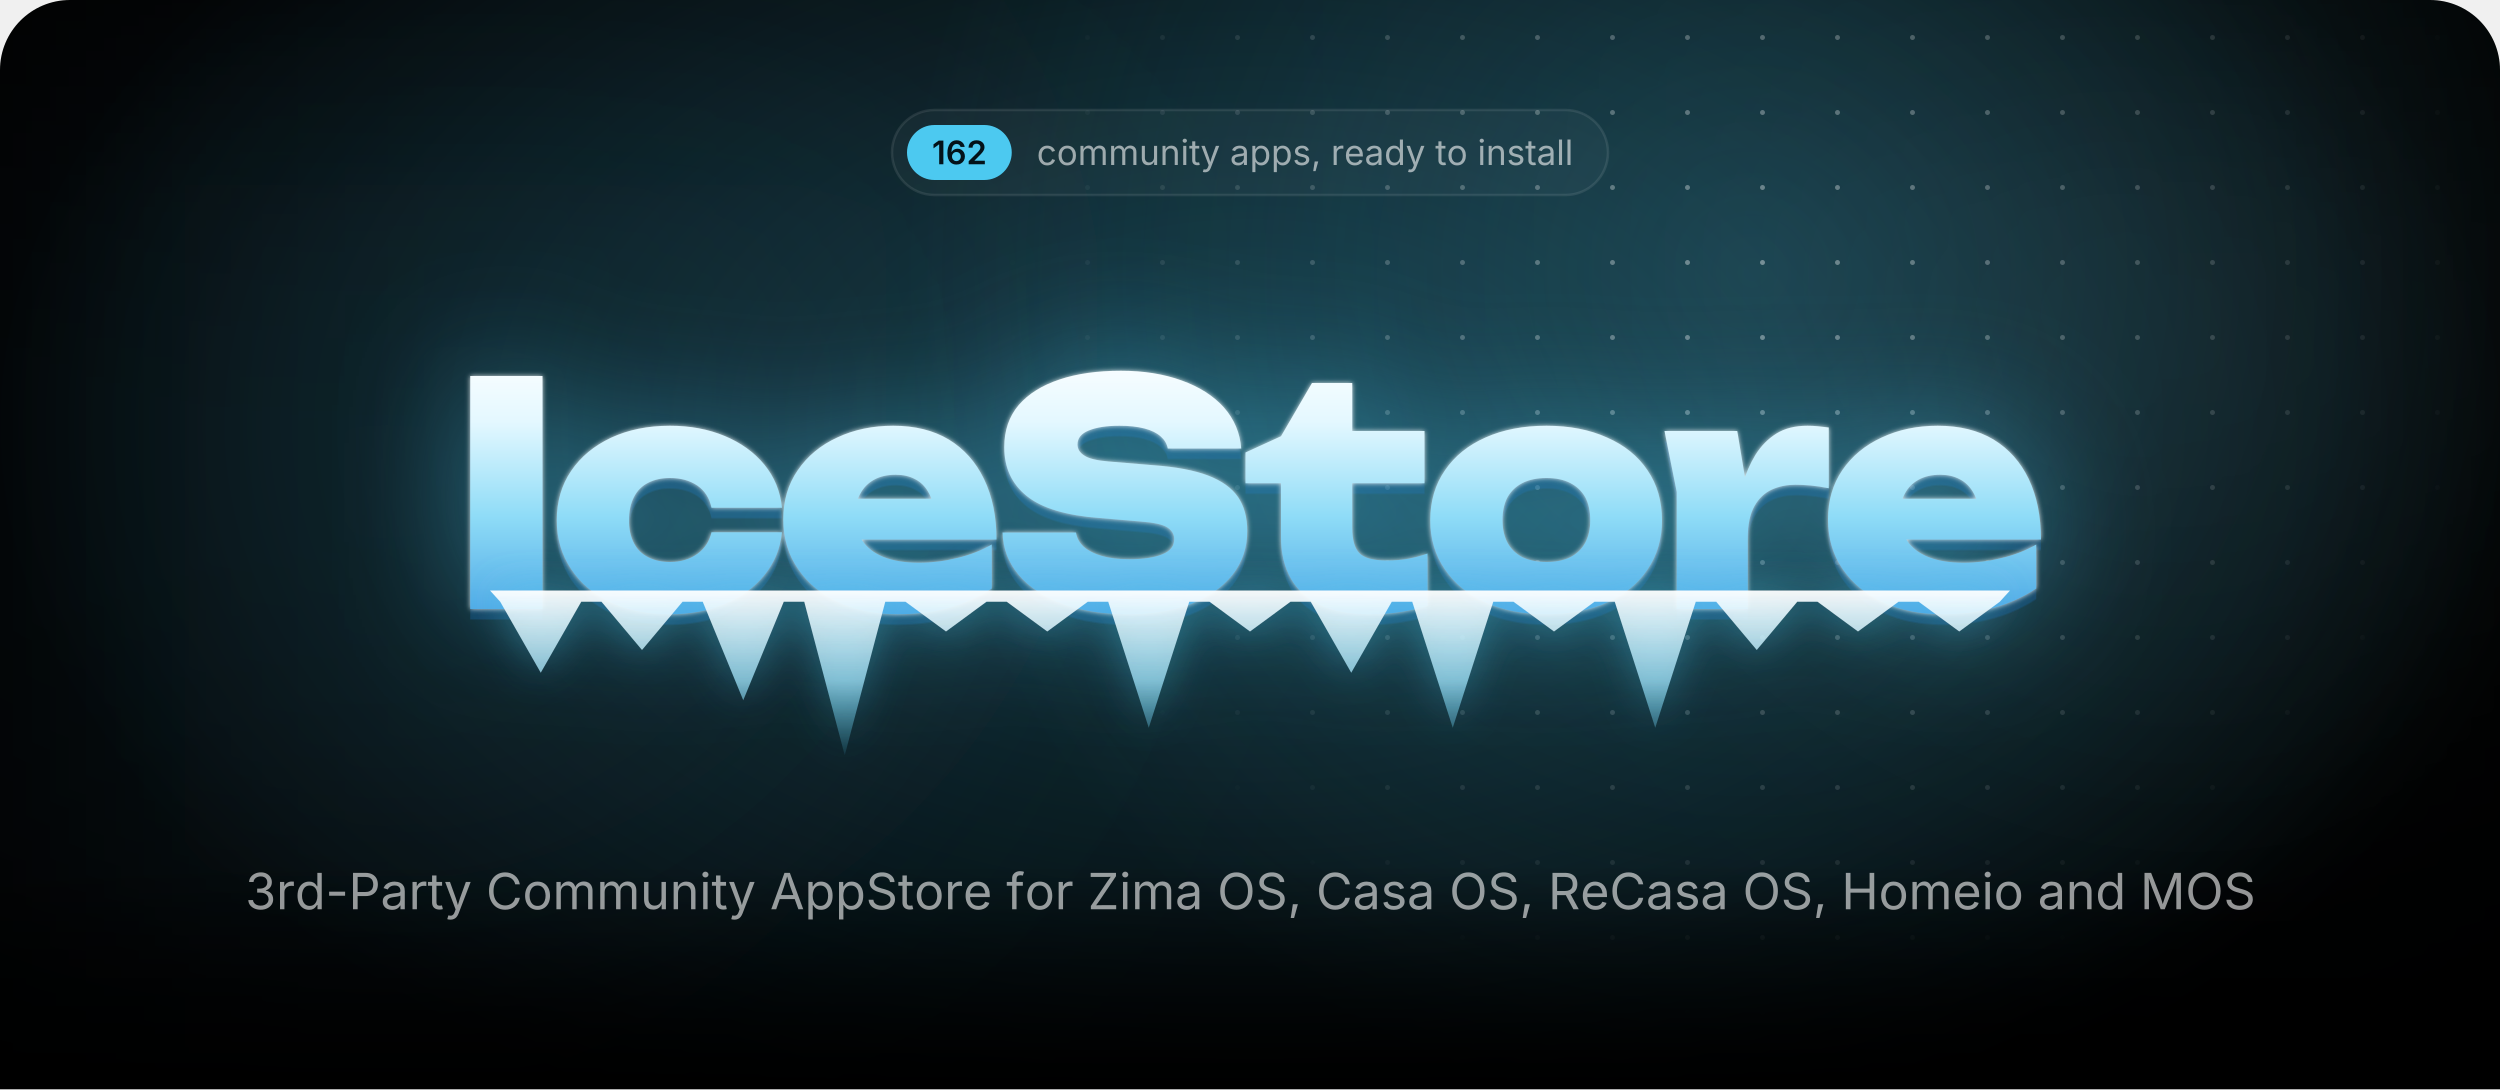
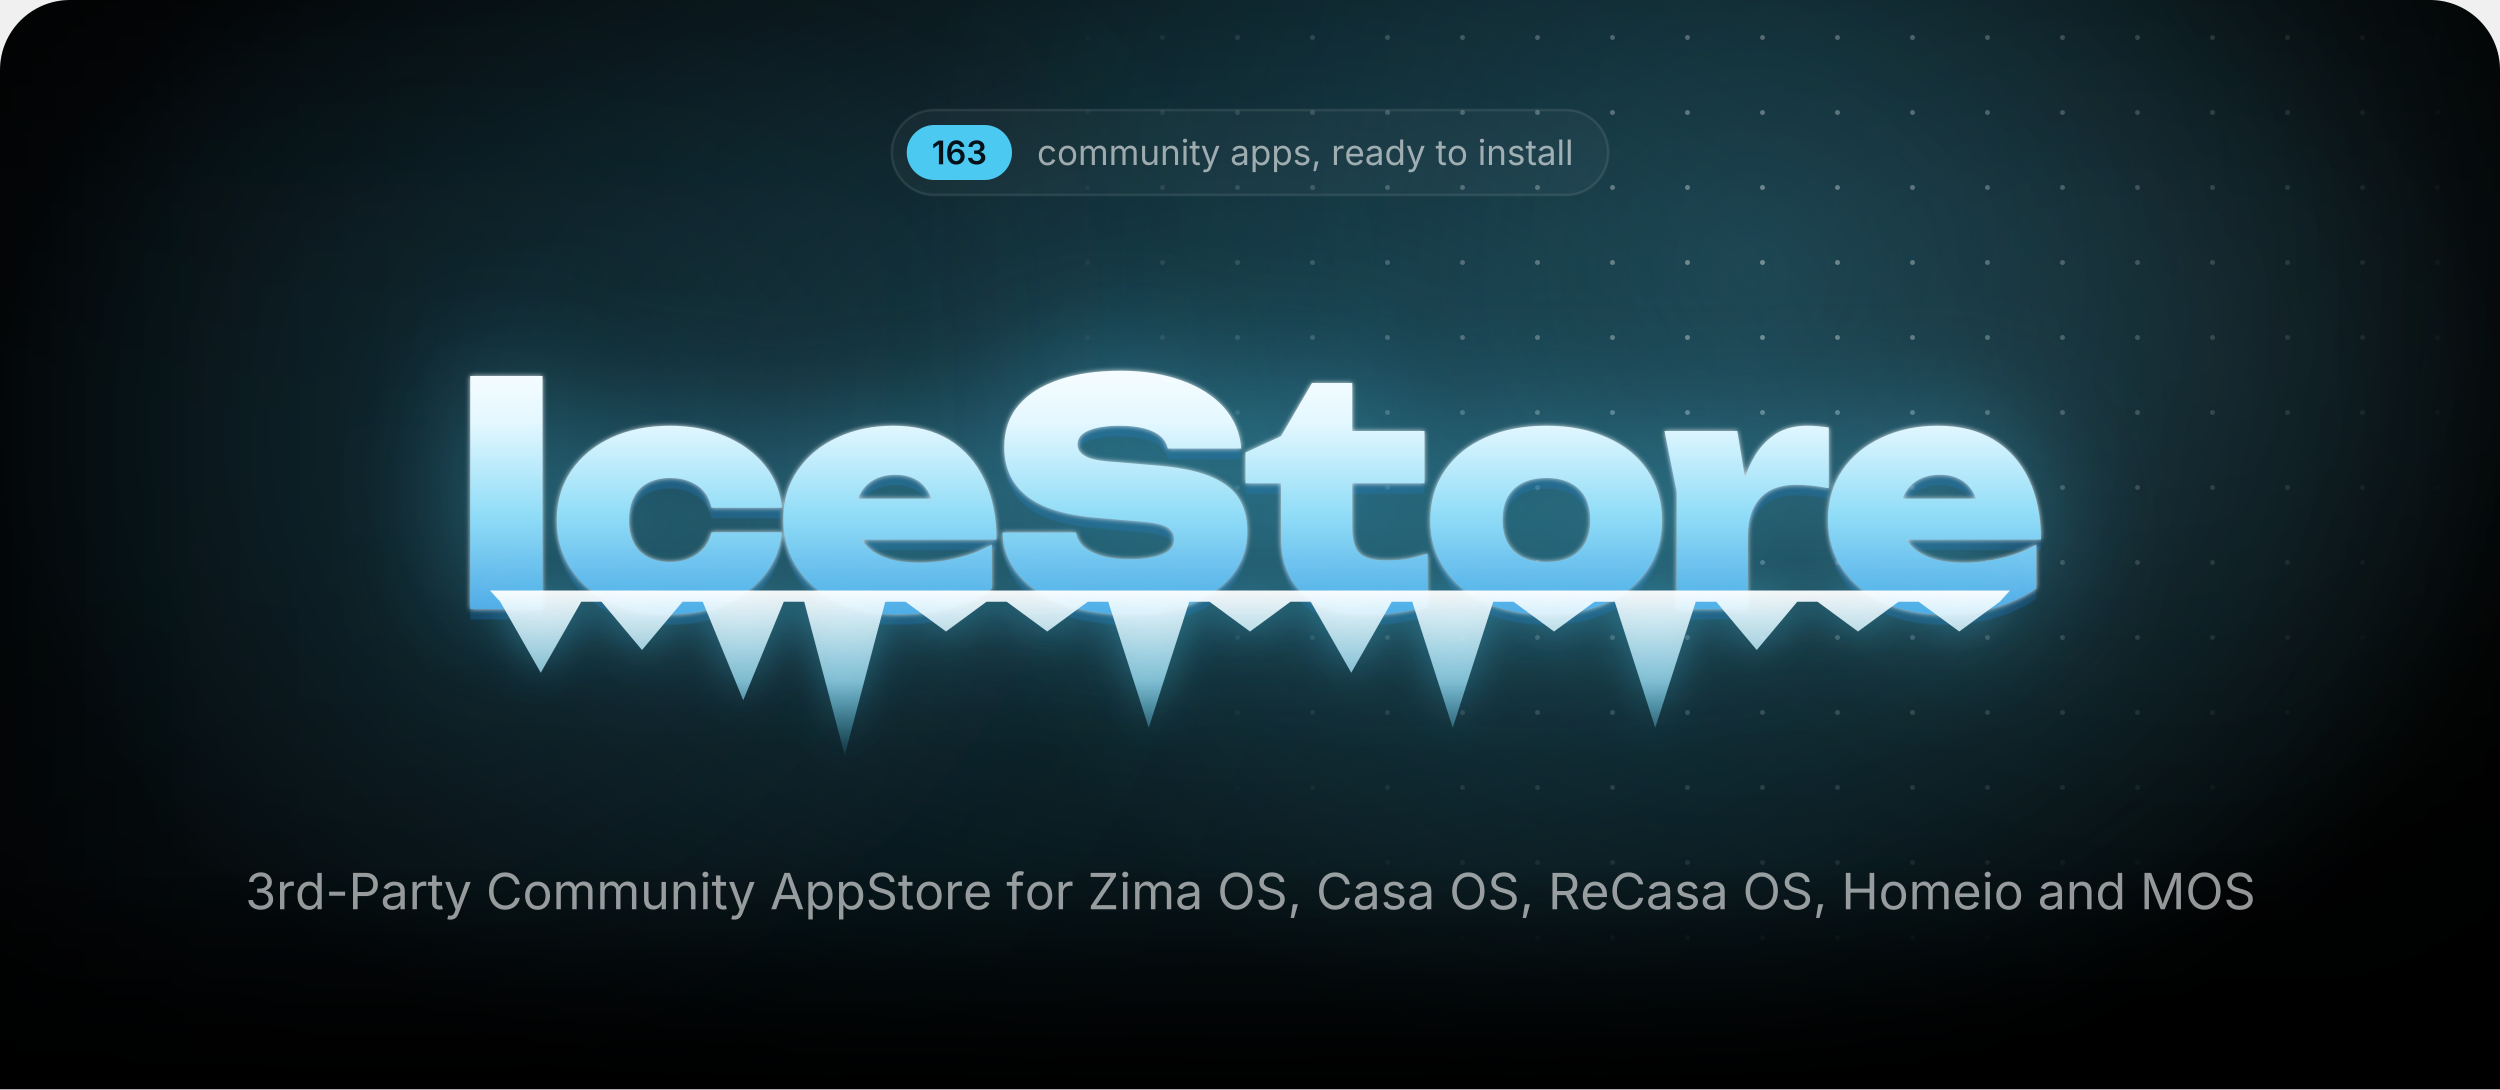
<svg xmlns="http://www.w3.org/2000/svg" width="1000" height="435.7" viewBox="0 0 1000 435.7">
  <style>.blob{transform-box:fill-box;transform-origin:center;animation:drift 22s ease-in-out infinite alternate}.blob+.blob{animation-duration:28s;animation-direction:alternate-reverse}@keyframes drift{to{transform:translate(180px,60px) scale(1.2)}}.spot{animation:spot 18s ease-in-out infinite alternate}@keyframes spot{to{transform:translate(-420px,40px)}}.gl{animation:gl 6s ease-in-out infinite}@keyframes gl{0%,35%{transform:translateX(0)}70%,100%{transform:translateX(1741px)}}.sp{transform-box:fill-box;transform-origin:center;opacity:0;animation:tw 3.2s ease-in-out infinite}@keyframes tw{0%,100%{opacity:0;transform:scale(.3) rotate(0)}50%{opacity:1;transform:scale(1) rotate(45deg)}}@media(prefers-reduced-motion:reduce){*{animation:none!important}}</style>
  <defs>
    <path id="semi.1342" d="M717 1490V0H452V1252H442L94 1002V1256L421 1490Z" />
    <path id="semi.1349" d="M671 -20Q565 -20 464 16Q362 53 280 136Q199 220 151 358Q103 497 103 702Q103 894 144 1044Q184 1193 260 1297Q337 1401 445 1456Q553 1510 687 1510Q826 1510 934 1455Q1043 1400 1110 1305Q1177 1210 1193 1089H931Q910 1175 847 1227Q784 1279 687 1279Q583 1279 510 1218Q438 1157 400 1044Q363 930 363 772H374Q410 837 466 883Q523 929 594 954Q666 978 745 978Q876 978 980 916Q1085 853 1146 744Q1207 634 1207 492Q1207 346 1140 230Q1073 114 952 47Q832 -20 671 -20ZM670 197Q749 197 812 236Q875 274 912 340Q948 406 948 487Q948 567 912 632Q877 697 815 735Q753 773 673 773Q614 773 563 750Q512 728 474 688Q435 648 414 596Q393 544 393 486Q393 408 429 342Q465 276 528 236Q591 197 670 197Z" />
-     <path id="semi.1343" d="M134 0V192L651 701Q724 776 774 834Q823 892 848 946Q874 1001 874 1065Q874 1135 842 1186Q809 1237 754 1264Q698 1292 627 1292Q552 1292 496 1262Q441 1232 411 1176Q381 1121 381 1044H126Q126 1185 190 1290Q255 1395 368 1452Q482 1510 630 1510Q779 1510 892 1454Q1005 1398 1068 1300Q1131 1203 1131 1078Q1131 995 1100 916Q1069 837 989 738Q909 638 763 498L504 234V223H1153V0Z" />
+     <path id="semi.1345" d="M651 -20Q494 -20 372 34Q251 88 181 184Q111 279 107 404H376Q380 343 416 298Q453 253 514 228Q575 204 651 204Q731 204 792 232Q854 260 890 310Q925 361 925 427Q925 495 889 547Q853 599 786 628Q719 658 624 658H492V864H624Q702 864 761 892Q820 919 853 968Q886 1017 886 1082Q886 1145 858 1192Q829 1239 776 1266Q724 1292 654 1292Q585 1292 527 1268Q469 1243 433 1198Q397 1153 395 1089H138Q140 1214 210 1308Q279 1403 396 1456Q512 1510 656 1510Q805 1510 915 1454Q1025 1398 1086 1304Q1146 1211 1146 1098Q1146 972 1072 887Q998 802 877 775V763Q981 749 1053 702Q1125 654 1162 580Q1200 506 1200 413Q1200 288 1129 190Q1058 92 934 36Q811 -20 651 -20Z" />
    <path id="regular.586" d="M613 -24Q461 -24 346 48Q232 120 168 250Q104 380 104 552Q104 727 168 858Q232 988 346 1060Q461 1132 613 1132Q694 1132 766 1111Q838 1090 898 1050Q957 1011 1000 954Q1043 896 1066 823L893 774Q881 817 856 853Q831 889 796 916Q760 942 714 956Q668 971 613 971Q501 971 429 912Q357 854 322 759Q287 664 287 552Q287 442 322 348Q357 253 429 195Q501 137 613 137Q669 137 716 152Q763 167 800 194Q836 222 861 260Q886 298 898 343L1070 294Q1048 219 1004 160Q961 102 901 60Q841 19 768 -2Q695 -24 613 -24Z" />
    <path id="regular.790" d="M613 -24Q461 -24 346 48Q232 120 168 250Q104 380 104 552Q104 727 168 858Q232 988 346 1060Q461 1132 613 1132Q766 1132 881 1060Q996 988 1060 858Q1124 727 1124 552Q1124 380 1060 250Q996 120 881 48Q766 -24 613 -24ZM613 137Q726 137 799 195Q872 253 907 348Q942 442 942 552Q942 663 907 758Q872 854 799 912Q726 971 613 971Q501 971 429 912Q357 854 322 759Q287 664 287 552Q287 442 322 348Q357 253 429 195Q501 137 613 137Z" />
    <path id="regular.766" d="M158 0V1118H333L334 868H320Q343 959 392 1018Q442 1078 508 1108Q575 1138 647 1138Q769 1138 844 1063Q920 988 942 866H918Q938 950 991 1011Q1044 1072 1120 1105Q1195 1138 1284 1138Q1381 1138 1461 1096Q1541 1054 1588 969Q1636 884 1636 754V0H1456V749Q1456 870 1388 922Q1320 974 1230 974Q1155 974 1100 942Q1046 911 1016 856Q987 801 987 730V0H807V767Q807 860 745 917Q683 974 588 974Q523 974 466 944Q408 913 373 853Q338 793 338 704V0Z" />
    <path id="regular.915" d="M537 -14Q424 -14 338 32Q253 79 206 173Q158 267 158 408V1118H338V423Q338 294 406 221Q474 148 591 148Q671 148 734 183Q798 218 835 286Q872 353 872 448V1118H1053V0H879V271H903Q851 114 756 50Q660 -14 537 -14Z" />
    <path id="regular.773" d="M338 670V0H158V1118H331L332 847H307Q358 1002 452 1067Q547 1132 674 1132Q787 1132 872 1086Q957 1039 1004 946Q1052 852 1052 710V0H872V695Q872 824 804 897Q737 970 620 970Q540 970 476 935Q412 900 375 833Q338 766 338 670Z" />
    <path id="regular.689" d="M158 0V1118H338V0ZM249 1301Q198 1301 161 1336Q124 1371 124 1420Q124 1470 161 1504Q198 1539 249 1539Q301 1539 338 1504Q375 1470 375 1420Q375 1371 338 1336Q301 1301 249 1301Z" />
    <path id="regular.889" d="M598 1118V964H20V1118ZM188 1384H368V290Q368 215 398 180Q429 146 500 146Q517 146 544 150Q570 154 592 158L629 6Q601 -4 566 -9Q530 -14 495 -14Q350 -14 269 62Q188 139 188 276Z" />
    <path id="regular.998" d="M140 -405 186 -249 205 -254Q260 -268 305 -262Q350 -255 386 -217Q422 -179 449 -99L481 -6L54 1118H251L489 455Q527 351 553 249Q579 147 608 51H542Q571 147 598 250Q624 352 661 455L901 1118H1097L606 -167Q572 -256 524 -314Q477 -371 414 -398Q351 -426 272 -426Q224 -426 189 -419Q154 -412 140 -405Z" />
    <path id="regular.507" d="M471 -26Q365 -26 278 14Q192 54 141 131Q90 208 90 318Q90 414 128 474Q166 534 230 568Q293 603 370 620Q447 637 525 647Q625 660 688 667Q751 674 782 691Q812 708 812 749V755Q812 825 786 874Q760 922 708 948Q656 974 578 974Q498 974 441 949Q384 924 348 886Q313 849 295 810L122 867Q165 969 238 1026Q311 1084 399 1108Q487 1132 573 1132Q629 1132 700 1118Q772 1105 838 1065Q905 1025 948 946Q992 868 992 737V0H815V152H803Q784 113 742 72Q700 30 633 2Q566 -26 471 -26ZM502 133Q602 133 671 172Q740 211 776 274Q812 336 812 404V559Q801 546 764 536Q727 525 680 517Q632 509 588 504Q543 498 517 495Q452 487 396 468Q339 448 305 410Q271 373 271 309Q271 251 301 212Q331 173 383 153Q435 133 502 133Z" />
    <path id="regular.843" d="M158 -418V1118H332V939H352Q371 969 405 1014Q439 1060 503 1096Q567 1132 676 1132Q816 1132 922 1062Q1029 992 1090 862Q1150 733 1150 556Q1150 378 1090 248Q1030 118 924 47Q817 -24 677 -24Q571 -24 506 12Q441 49 406 96Q371 142 352 173H338V-418ZM650 137Q755 137 826 194Q896 250 932 346Q967 441 967 558Q967 674 932 768Q897 861 826 916Q756 971 650 971Q547 971 477 919Q407 867 372 774Q336 682 336 558Q336 434 372 339Q408 244 478 190Q549 137 650 137Z" />
    <path id="regular.871" d="M538 -24Q423 -24 334 10Q244 43 186 109Q128 175 108 271L279 312Q303 220 370 177Q436 134 536 134Q653 134 722 184Q792 234 792 303Q792 361 752 400Q711 438 628 457L442 501Q290 537 216 612Q142 688 142 806Q142 902 196 976Q250 1049 344 1090Q437 1132 556 1132Q671 1132 752 1098Q832 1063 882 1002Q933 942 958 863L795 821Q772 881 718 930Q665 979 557 979Q457 979 390 933Q324 887 324 817Q324 755 369 718Q414 680 512 657L681 617Q833 581 906 506Q979 430 979 315Q979 217 924 140Q868 64 768 20Q669 -24 538 -24Z" />
    <path id="regular.1501" d="M128 -359 216 208H422L266 -359Z" />
    <path id="regular.852" d="M158 0V1118H332V946H344Q375 1031 454 1082Q534 1134 634 1134Q654 1134 682 1133Q709 1132 725 1131V950Q717 952 685 956Q653 960 617 960Q537 960 474 926Q410 893 374 834Q338 776 338 700V0Z" />
    <path id="regular.614" d="M628 -24Q466 -24 348 48Q231 120 168 249Q104 378 104 550Q104 722 166 853Q228 984 342 1058Q455 1132 607 1132Q696 1132 782 1102Q869 1073 940 1008Q1010 942 1052 835Q1094 728 1094 573V498H226V650H997L913 594Q913 704 878 790Q844 875 776 924Q708 972 607 972Q506 972 434 922Q362 873 324 794Q286 714 286 623V522Q286 398 329 312Q372 225 450 180Q527 136 629 136Q695 136 749 155Q803 174 842 212Q881 251 902 308L1076 260Q1050 176 988 112Q926 48 834 12Q743 -24 628 -24Z" />
    <path id="regular.597" d="M577 -24Q438 -24 331 47Q224 118 164 248Q104 378 104 556Q104 733 164 862Q225 992 332 1062Q439 1132 578 1132Q687 1132 751 1096Q815 1060 850 1014Q884 969 902 939H916V1490H1096V0H922V173H902Q884 142 848 96Q813 49 748 12Q684 -24 577 -24ZM604 137Q706 137 776 190Q846 244 882 339Q918 434 918 558Q918 682 882 774Q847 867 777 919Q707 971 604 971Q498 971 428 916Q357 861 322 768Q287 674 287 558Q287 441 322 346Q358 250 429 194Q500 137 604 137Z" />
    <path id="regular.736" d="M338 1490V0H158V1490Z" />
    <path id="regular.1345" d="M635 -20Q489 -20 376 30Q263 80 196 169Q130 258 125 376H317Q323 305 366 254Q408 202 478 174Q547 147 632 147Q726 147 798 180Q871 212 913 271Q955 330 955 407Q955 488 914 550Q874 611 797 646Q720 681 609 681H488V846H609Q696 846 762 878Q829 909 866 966Q903 1023 903 1100Q903 1174 870 1229Q838 1284 778 1314Q718 1345 637 1345Q561 1345 494 1318Q428 1290 386 1239Q343 1188 340 1115H157Q161 1232 227 1321Q293 1410 402 1460Q510 1510 641 1510Q780 1510 880 1454Q981 1398 1035 1307Q1089 1216 1089 1110Q1089 984 1022 896Q956 808 842 774V762Q937 747 1004 698Q1072 649 1108 574Q1143 499 1143 405Q1143 283 1077 187Q1011 91 896 36Q781 -20 635 -20Z" />
    <path id="regular.1459" d="M798 719V553H144V719Z" />
    <path id="regular.375" d="M180 0V1490H690Q864 1490 976 1426Q1089 1363 1144 1256Q1198 1149 1198 1016Q1198 883 1144 775Q1089 667 977 603Q865 539 691 539H330V706H682Q800 706 872 746Q944 787 976 858Q1009 928 1009 1016Q1009 1104 976 1174Q944 1243 872 1283Q799 1323 680 1323H370V0Z" />
    <path id="regular.73" d="M783 -20Q592 -20 442 72Q293 165 208 336Q122 508 122 744Q122 981 208 1152Q293 1324 442 1417Q592 1510 783 1510Q896 1510 996 1477Q1097 1444 1177 1380Q1257 1317 1310 1226Q1364 1136 1384 1021H1194Q1178 1098 1140 1156Q1101 1214 1046 1254Q990 1294 923 1314Q856 1334 783 1334Q649 1334 541 1266Q433 1198 370 1066Q307 935 307 744Q307 554 370 422Q434 291 542 224Q650 156 783 156Q856 156 923 176Q990 197 1046 236Q1101 276 1140 334Q1178 393 1194 469H1384Q1365 355 1312 265Q1258 175 1178 111Q1098 47 998 14Q897 -20 783 -20Z" />
    <path id="regular.2" d="M52 0 593 1490H813L1361 0H1161L845 884Q816 966 778 1088Q739 1211 684 1401H720Q666 1209 626 1084Q587 960 561 884L254 0ZM324 416V582H1089V416Z" />
    <path id="regular.397" d="M657 -26Q496 -26 378 26Q259 78 192 172Q125 265 116 390H311Q319 306 368 252Q417 197 494 170Q570 144 657 144Q758 144 838 177Q919 210 966 270Q1013 330 1013 409Q1013 481 972 526Q932 571 865 600Q798 629 718 651L538 702Q358 753 258 848Q158 943 158 1091Q158 1217 226 1312Q294 1406 410 1458Q526 1510 670 1510Q817 1510 930 1458Q1043 1406 1108 1316Q1174 1227 1178 1114H992Q979 1223 888 1282Q797 1342 664 1342Q568 1342 496 1310Q423 1279 383 1224Q343 1170 343 1100Q343 1022 392 974Q440 927 506 900Q573 874 627 859L776 818Q836 802 908 774Q981 746 1047 700Q1113 653 1156 582Q1198 510 1198 406Q1198 284 1134 186Q1071 88 950 31Q829 -26 657 -26Z" />
    <path id="regular.647" d="M678 1118V964H20V1118ZM240 0V1267Q240 1364 286 1429Q331 1494 404 1527Q477 1560 558 1560Q622 1560 664 1550Q706 1539 726 1530L676 1376Q662 1381 640 1387Q617 1393 579 1393Q496 1393 458 1350Q420 1308 420 1227V0Z" />
    <path id="regular.496" d="M130 0V134L796 1125Q841 1192 892 1260Q943 1327 994 1393L1015 1331Q923 1325 830 1324Q737 1322 645 1322H122V1490H1158V1354L502 379Q454 308 400 237Q347 166 294 97L273 159Q365 165 456 166Q548 168 640 168H1166V0Z" />
    <path id="regular.321" d="M784 -20Q593 -20 444 72Q294 165 208 336Q122 508 122 744Q122 981 208 1152Q294 1324 444 1417Q593 1510 784 1510Q975 1510 1124 1417Q1273 1324 1358 1152Q1444 981 1444 744Q1444 508 1358 336Q1273 165 1124 72Q975 -20 784 -20ZM784 156Q917 156 1024 224Q1132 291 1196 422Q1259 554 1259 744Q1259 936 1196 1068Q1132 1199 1024 1266Q917 1334 784 1334Q650 1334 542 1266Q434 1198 370 1066Q307 935 307 744Q307 554 370 423Q434 292 542 224Q650 156 784 156Z" />
    <path id="regular.384" d="M180 0V1490H690Q864 1490 976 1430Q1089 1371 1144 1267Q1198 1163 1198 1030Q1198 897 1144 795Q1089 693 977 636Q865 578 691 578H286V747H682Q800 747 872 782Q943 816 976 880Q1009 943 1009 1030Q1009 1119 976 1184Q943 1250 871 1286Q799 1323 680 1323H370V0ZM1036 0 676 671H890L1256 0Z" />
    <path id="regular.161" d="M180 0V1490H370V846H1152V1490H1342V0H1152V678H370V0Z" />
    <path id="regular.292" d="M180 0V1490H450L817 550Q830 517 846 468Q863 418 882 360Q900 302 917 244Q934 187 947 138H905Q919 184 936 240Q953 297 972 356Q990 414 1007 465Q1024 516 1037 550L1399 1490H1670V0H1483V851Q1483 897 1484 956Q1484 1015 1486 1080Q1487 1145 1488 1212Q1490 1279 1491 1342H1507Q1486 1273 1462 1202Q1439 1130 1416 1064Q1394 997 1374 942Q1354 887 1340 851L1007 0H842L504 851Q490 886 471 940Q452 993 430 1058Q407 1124 383 1196Q359 1269 334 1342H352Q354 1286 356 1221Q357 1156 358 1090Q359 1023 360 962Q361 900 361 851V0Z" />
    <radialGradient id="glow">
      <stop stop-color="#4cc9f0" stop-opacity=".28" />
      <stop offset="1" stop-color="#4cc9f0" stop-opacity="0" />
    </radialGradient>
    <radialGradient id="cur">
      <stop stop-color="#4cc9f0" stop-opacity=".2" />
      <stop offset=".65" stop-color="#4cc9f0" stop-opacity="0" />
    </radialGradient>
    <radialGradient id="spot">
      <stop stop-color="#fff" />
      <stop offset="1" stop-color="#000" />
    </radialGradient>
    <pattern id="dots" width="30" height="30" patternUnits="userSpaceOnUse">
      <circle cx="15" cy="15" r="1" fill="#fff" fill-opacity=".4" />
    </pattern>
    <mask id="dm">
      <circle class="spot" cx="700" cy="110" r="300" fill="url(#spot)" />
    </mask>
    <linearGradient id="fade" x2="0" y2="1">
      <stop offset="0.793" stop-color="#fff" />
      <stop offset="1" stop-color="#000" />
    </linearGradient>
    <mask id="bf">
      <rect width="1000" height="435.7" fill="url(#fade)" />
    </mask>
    <filter id="blur" filterUnits="userSpaceOnUse" x="-500" y="-500" width="2000" height="1500">
      <feGaussianBlur stdDeviation="90" />
    </filter>
    <linearGradient id="ice" gradientUnits="userSpaceOnUse" x1="0" y1="138" x2="0" y2="256">
      <stop stop-color="#fff" />
      <stop offset=".26" stop-color="#e4f8ff" />
      <stop offset=".58" stop-color="#8fdcf7" />
      <stop offset="1" stop-color="#3d9be0" />
    </linearGradient>
    <linearGradient id="ig" x2="0" y2="1">
      <stop stop-color="#fff" stop-opacity=".95" />
      <stop offset=".55" stop-color="#9fe3fa" stop-opacity=".75" />
      <stop offset="1" stop-color="#4cc9f0" stop-opacity=".1" />
    </linearGradient>
    <linearGradient id="gl">
      <stop stop-color="#fff" stop-opacity="0" />
      <stop offset=".5" stop-color="#fff" stop-opacity=".95" />
      <stop offset="1" stop-color="#fff" stop-opacity="0" />
    </linearGradient>
    <clipPath id="wc">
      <path d="M188.1 150.4H217V243.6H188.1ZM312.8 212.9Q311.8 222.7 305.7 230.1Q299.7 237.5 289.9 241.6Q280.1 245.7 268 245.7Q254.7 245.7 244.4 241Q234.2 236.3 228.5 227.7Q222.7 219.1 222.7 208.1Q222.7 196.8 228.5 188.3Q234.2 179.9 244.4 175.1Q254.7 170.3 268 170.3Q280.1 170.3 289.9 174.4Q299.7 178.5 305.7 185.8Q311.8 193.2 312.8 203.1H284.6Q283.4 197.3 278.9 194.2Q274.4 191.2 268 191.2Q263 191.2 259.3 193.1Q255.5 195 253.6 198.8Q251.6 202.6 251.6 208.1Q251.6 213.5 253.6 217.3Q255.5 221 259.3 222.9Q263 224.8 268 224.8Q274.4 224.8 278.9 221.6Q283.4 218.3 284.6 212.9ZM359 245.7Q345.9 245.7 335.6 241Q325.2 236.3 319.3 227.7Q313.3 219.1 313.3 207.7Q313.3 196.5 319.1 188.1Q324.9 179.6 334.9 175Q344.9 170.3 357.3 170.3Q370.3 170.3 379.5 175.8Q388.7 181.4 393.6 191.6Q398.6 201.9 398.6 215.8H336.6V199.5H382.2L373.8 205.1Q373.3 200.2 371.3 196.8Q369.4 193.4 366.1 191.7Q362.8 189.9 358.3 189.9Q353.2 189.9 349.6 191.9Q346 193.9 344.1 197.5Q342.1 201 342.1 205.5Q342.1 211.8 344.9 216.2Q347.7 220.5 353.4 222.8Q359.2 225.1 367.6 225.1Q375.3 225.1 382.9 223.2Q390.5 221.4 396.7 217.8V235.4Q389.1 240.4 379.7 243.1Q370.3 245.7 359 245.7ZM401 213H430.4Q430.9 216.3 433.5 218.7Q436.2 221.1 440.8 222.4Q445.4 223.7 451.6 223.7Q460.2 223.7 465 221.7Q469.7 219.8 469.7 215.7Q469.7 212.8 467 211Q464.3 209.2 456.2 208.6L439.8 207.2Q419.7 205.7 410.7 198.4Q401.7 191.2 401.7 178.9Q401.7 168.8 407.5 162Q413.3 155.3 423.8 151.8Q434.2 148.3 448.4 148.3Q462 148.3 472.7 152.2Q483.3 156 489.6 163Q495.8 170.1 496.5 179.4H467.1Q466.6 176.6 464.3 174.6Q462 172.5 457.8 171.4Q453.6 170.3 447.8 170.3Q440.1 170.3 435.5 172.2Q431 174 431 177.8Q431 180.5 433.7 182.2Q436.3 184 443.5 184.6L461.5 186.1Q475 187.1 483.2 190.2Q491.5 193.4 495.2 198.8Q498.9 204.2 498.9 212.4Q498.9 222.4 493 229.9Q487 237.4 476.3 241.6Q465.5 245.7 451.1 245.7Q436.3 245.7 425.1 241.6Q414 237.5 407.6 230.1Q401.3 222.7 401 213ZM498.2 193.3V181L512.4 174.5L524.8 153.2H540.9V172.4H569.8V193.3H540.9V211.1Q540.9 218.3 543.7 221.2Q546.5 224.2 554.7 224.2Q559.8 224.2 563.8 223.4Q567.8 222.6 571 221.4V242.4Q567 243.6 560.9 244.7Q554.9 245.7 548.1 245.7Q536 245.7 528.1 242Q520.2 238.3 516.3 231.3Q512.4 224.4 512.4 214.9V193.3ZM618.5 245.7Q604.7 245.7 594.2 241Q583.8 236.3 578 227.8Q572.1 219.3 572.1 208.1Q572.1 196.6 578 188.1Q583.8 179.6 594.2 175Q604.7 170.3 618.6 170.3Q632.4 170.3 642.8 175Q653.3 179.6 659 188.1Q664.8 196.6 664.8 208.1Q664.8 219.3 659 227.8Q653.3 236.3 642.8 241Q632.4 245.7 618.5 245.7ZM618.6 224.8Q624.2 224.8 628.1 222.9Q632 220.9 634.1 217.1Q636.1 213.3 636.1 208.1Q636.1 202.7 634.1 198.9Q632 195.2 628.1 193.2Q624.2 191.2 618.6 191.2Q613 191.2 609 193.2Q605.1 195.2 603 198.9Q601 202.7 601 208Q601 213.3 603 217.1Q605.1 220.9 609 222.9Q613 224.8 618.6 224.8ZM665.8 172.4H694.9L699.1 197.6V243.6H670.7V196.8ZM731.5 171V195.3Q727.6 194.5 724.3 194.2Q721 193.9 718.2 193.9Q713.1 193.9 708.8 195.8Q704.4 197.8 701.8 202.4Q699.1 207.1 699.1 215.3L693.9 208.8Q695 201.1 696.9 194.2Q698.9 187.3 702.2 181.9Q705.6 176.5 710.6 173.4Q715.6 170.3 723 170.3Q725 170.3 727.1 170.5Q729.2 170.7 731.5 171ZM776.9 245.7Q763.7 245.7 753.4 241Q743.1 236.3 737.1 227.7Q731.2 219.1 731.2 207.7Q731.2 196.5 736.9 188.1Q742.7 179.6 752.7 175Q762.7 170.3 775.1 170.3Q788.2 170.3 797.4 175.8Q806.6 181.4 811.5 191.6Q816.4 201.9 816.4 215.8H754.4V199.5H800L791.7 205.1Q791.2 200.2 789.2 196.8Q787.2 193.4 783.9 191.7Q780.6 189.9 776.1 189.9Q771 189.9 767.4 191.9Q763.8 193.9 761.9 197.5Q760 201 760 205.5Q760 211.8 762.8 216.2Q765.6 220.5 771.3 222.8Q777 225.1 785.5 225.1Q793.2 225.1 800.7 223.2Q808.3 221.4 814.5 217.8V235.4Q807 240.4 797.6 243.1Q788.2 245.7 776.9 245.7Z" />
    </clipPath>
    <filter id="frost" x="-20%" y="-60%" width="140%" height="220%" color-interpolation-filters="sRGB">
      <feGaussianBlur in="SourceAlpha" stdDeviation="1" result="a" />
      <feFlood flood-color="#fff" flood-opacity=".85" />
      <feComposite in2="a" operator="in" result="s1" />
      <feGaussianBlur in="SourceAlpha" stdDeviation="25.2" result="b" />
      <feFlood flood-color="#4cc9f0" flood-opacity=".5" />
      <feComposite in2="b" operator="in" result="s2" />
      <feOffset in="SourceAlpha" dy="4.2" result="c" />
      <feFlood flood-color="#125696" flood-opacity=".4" />
      <feComposite in2="c" operator="in" result="s3" />
      <feMerge>
        <feMergeNode in="s3" />
        <feMergeNode in="s2" />
        <feMergeNode in="s1" />
        <feMergeNode in="SourceGraphic" />
      </feMerge>
    </filter>
    <filter id="drip" x="-10%" y="-60%" width="120%" height="220%">
      <feGaussianBlur in="SourceAlpha" stdDeviation="8.4" result="b" />
      <feFlood flood-color="#4cc9f0" flood-opacity=".45" />
      <feComposite in2="b" operator="in" />
      <feMerge>
        <feMergeNode />
        <feMergeNode in="SourceGraphic" />
      </feMerge>
    </filter>
    <clipPath id="pg">
      <path d="M0,28 A28,28 0 0 1 28,0 H972 A28,28 0 0 1 1000,28 V435.7 A0,0 0 0 1 1000,435.7 H0 A0,0 0 0 1 0,435.7 Z" />
    </clipPath>
  </defs>
  <g clip-path="url(#pg)">
    <rect x="0" y="0" width="1000" height="435.7" rx="0" fill="#000" />
    <g mask="url(#bf)">
      <ellipse cx="500" cy="170" rx="500" ry="310" fill="url(#glow)" />
      <circle class="blob" cx="140" cy="140" r="260" fill="#4cc9f0" fill-opacity=".1" filter="url(#blur)" />
      <circle class="blob" cx="900" cy="40" r="220" fill="#a5e8ff" fill-opacity=".08" filter="url(#blur)" />
      <circle class="spot" cx="700" cy="110" r="520" fill="url(#cur)" />
      <rect width="1000" height="435.7" fill="url(#dots)" mask="url(#dm)" />
    </g>
-     <rect x="356.8" y="44" width="286.4" height="34" rx="17" fill="rgba(255,255,255,.035)" stroke="rgba(255,255,255,.09)" />
-     <rect x="362.8" y="50" width="41.9" height="22" rx="11" fill="#4cc9f0" />
-     <g fill="#031219" transform="translate(372.8,65.7) scale(0.00635,-0.00635)">
+     <rect x="356.7" y="44" width="286.6" height="34" rx="17" fill="rgba(255,255,255,.035)" stroke="rgba(255,255,255,.09)" />
+     <rect x="362.7" y="50" width="42.1" height="22" rx="11" fill="#4cc9f0" />
+     <g fill="#031219" transform="translate(372.7,65.7) scale(0.00635,-0.00635)">
      <use href="#semi.1342" x="0" />
      <use href="#semi.1349" x="866" />
-       <use href="#semi.1343" x="2176" />
-     </g>
-     <g fill="rgba(255,255,255,.58)" transform="translate(414.7,66) scale(0.00684,-0.00684)">
+       <use href="#semi.1345" x="2176" />
+     </g>
+     <g fill="rgba(255,255,255,.58)" transform="translate(414.8,66) scale(0.00684,-0.00684)">
      <use href="#regular.586" x="0" />
      <use href="#regular.790" x="1170" />
      <use href="#regular.766" x="2398" />
      <use href="#regular.766" x="4192" />
      <use href="#regular.915" x="5986" />
      <use href="#regular.773" x="7197" />
      <use href="#regular.689" x="8407" />
      <use href="#regular.889" x="8903" />
      <use href="#regular.998" x="9573" />
      <use href="#regular.507" x="11300" />
      <use href="#regular.843" x="12450" />
      <use href="#regular.843" x="13704" />
      <use href="#regular.871" x="14958" />
      <use href="#regular.1501" x="16039" />
      <use href="#regular.852" x="17205" />
      <use href="#regular.614" x="17976" />
      <use href="#regular.507" x="19170" />
      <use href="#regular.597" x="20320" />
      <use href="#regular.998" x="21574" />
      <use href="#regular.889" x="23301" />
      <use href="#regular.790" x="23971" />
      <use href="#regular.689" x="25775" />
      <use href="#regular.773" x="26271" />
      <use href="#regular.871" x="27481" />
      <use href="#regular.889" x="28562" />
      <use href="#regular.507" x="29232" />
      <use href="#regular.736" x="30382" />
      <use href="#regular.736" x="30878" />
    </g>
    <g filter="url(#frost)">
      <path fill="url(#ice)" d="M188.1 150.4H217V243.6H188.1ZM312.8 212.9Q311.8 222.7 305.7 230.1Q299.7 237.5 289.9 241.6Q280.1 245.7 268 245.7Q254.7 245.7 244.4 241Q234.2 236.3 228.5 227.7Q222.7 219.1 222.7 208.1Q222.7 196.8 228.5 188.3Q234.2 179.9 244.4 175.1Q254.7 170.3 268 170.3Q280.1 170.3 289.9 174.4Q299.7 178.5 305.7 185.8Q311.8 193.2 312.8 203.1H284.6Q283.4 197.3 278.9 194.2Q274.4 191.2 268 191.2Q263 191.2 259.3 193.1Q255.5 195 253.6 198.8Q251.6 202.6 251.6 208.1Q251.6 213.5 253.6 217.3Q255.5 221 259.3 222.9Q263 224.8 268 224.8Q274.4 224.8 278.9 221.6Q283.4 218.3 284.6 212.9ZM359 245.7Q345.9 245.7 335.6 241Q325.2 236.3 319.3 227.7Q313.3 219.1 313.3 207.7Q313.3 196.5 319.1 188.1Q324.9 179.6 334.9 175Q344.9 170.3 357.3 170.3Q370.3 170.3 379.5 175.8Q388.7 181.4 393.6 191.6Q398.6 201.9 398.6 215.8H336.6V199.5H382.2L373.8 205.1Q373.3 200.2 371.3 196.8Q369.4 193.4 366.1 191.7Q362.8 189.9 358.3 189.9Q353.2 189.9 349.6 191.9Q346 193.9 344.1 197.5Q342.1 201 342.1 205.5Q342.1 211.8 344.9 216.2Q347.7 220.5 353.4 222.8Q359.2 225.1 367.6 225.1Q375.3 225.1 382.9 223.2Q390.5 221.4 396.7 217.8V235.4Q389.1 240.4 379.7 243.1Q370.3 245.7 359 245.7ZM401 213H430.4Q430.9 216.3 433.5 218.7Q436.2 221.1 440.8 222.4Q445.4 223.7 451.6 223.7Q460.2 223.7 465 221.7Q469.7 219.8 469.7 215.7Q469.7 212.8 467 211Q464.3 209.2 456.2 208.6L439.8 207.2Q419.7 205.7 410.7 198.4Q401.7 191.2 401.7 178.9Q401.7 168.8 407.5 162Q413.3 155.3 423.8 151.8Q434.2 148.3 448.4 148.3Q462 148.3 472.7 152.2Q483.3 156 489.6 163Q495.8 170.1 496.5 179.4H467.1Q466.6 176.6 464.3 174.6Q462 172.5 457.8 171.4Q453.6 170.3 447.8 170.3Q440.1 170.3 435.5 172.2Q431 174 431 177.8Q431 180.5 433.7 182.2Q436.3 184 443.5 184.6L461.5 186.1Q475 187.1 483.2 190.2Q491.5 193.4 495.2 198.8Q498.9 204.2 498.9 212.4Q498.9 222.4 493 229.9Q487 237.4 476.3 241.6Q465.5 245.7 451.1 245.7Q436.3 245.7 425.1 241.6Q414 237.5 407.6 230.1Q401.3 222.7 401 213ZM498.2 193.3V181L512.4 174.5L524.8 153.2H540.9V172.4H569.8V193.3H540.9V211.1Q540.9 218.3 543.7 221.2Q546.5 224.2 554.7 224.2Q559.8 224.2 563.8 223.4Q567.8 222.6 571 221.4V242.4Q567 243.6 560.9 244.7Q554.9 245.7 548.1 245.7Q536 245.7 528.1 242Q520.2 238.3 516.3 231.3Q512.4 224.4 512.4 214.9V193.3ZM618.5 245.7Q604.7 245.7 594.2 241Q583.8 236.3 578 227.8Q572.1 219.3 572.1 208.1Q572.1 196.6 578 188.1Q583.8 179.6 594.2 175Q604.7 170.3 618.6 170.3Q632.4 170.3 642.8 175Q653.3 179.6 659 188.1Q664.8 196.6 664.8 208.1Q664.8 219.3 659 227.8Q653.3 236.3 642.8 241Q632.4 245.7 618.5 245.7ZM618.6 224.8Q624.2 224.8 628.1 222.9Q632 220.9 634.1 217.1Q636.1 213.3 636.1 208.1Q636.1 202.7 634.1 198.9Q632 195.2 628.1 193.2Q624.2 191.2 618.6 191.2Q613 191.2 609 193.2Q605.1 195.2 603 198.9Q601 202.7 601 208Q601 213.3 603 217.1Q605.1 220.9 609 222.9Q613 224.8 618.6 224.8ZM665.8 172.4H694.9L699.1 197.6V243.6H670.7V196.8ZM731.5 171V195.3Q727.6 194.5 724.3 194.2Q721 193.9 718.2 193.9Q713.1 193.9 708.8 195.8Q704.4 197.8 701.8 202.4Q699.1 207.1 699.1 215.3L693.9 208.8Q695 201.1 696.9 194.2Q698.9 187.3 702.2 181.9Q705.6 176.5 710.6 173.4Q715.6 170.3 723 170.3Q725 170.3 727.1 170.5Q729.2 170.7 731.5 171ZM776.9 245.7Q763.7 245.7 753.4 241Q743.1 236.3 737.1 227.7Q731.2 219.1 731.2 207.7Q731.2 196.5 736.9 188.1Q742.7 179.6 752.7 175Q762.7 170.3 775.1 170.3Q788.2 170.3 797.4 175.8Q806.6 181.4 811.5 191.6Q816.4 201.9 816.4 215.8H754.4V199.5H800L791.7 205.1Q791.2 200.2 789.2 196.8Q787.2 193.4 783.9 191.7Q780.6 189.9 776.1 189.9Q771 189.9 767.4 191.9Q763.8 193.9 761.9 197.5Q760 201 760 205.5Q760 211.8 762.8 216.2Q765.6 220.5 771.3 222.8Q777 225.1 785.5 225.1Q793.2 225.1 800.7 223.2Q808.3 221.4 814.5 217.8V235.4Q807 240.4 797.6 243.1Q788.2 245.7 776.9 245.7Z" />
    </g>
    <g clip-path="url(#wc)">
      <g class="gl">
        <g transform="translate(52.8,0) skewX(-15)">
          <rect x="-518.9" y="118" width="399.4" height="158" rx="0" fill="url(#gl)" />
        </g>
      </g>
    </g>
    <polygon points="196,236.2 200.1,240.7 216.3,269.1 232.5,240.7 240.6,240.7 256.8,260 273,240.7 281.1,240.7 297.3,280.1 313.5,240.7 321.7,240.7 337.9,302.1 354.1,240.7 362.2,240.7 378.4,252.6 394.6,240.7 402.7,240.7 418.9,252.6 435.1,240.7 443.3,240.7 459.5,291.1 475.7,240.7 483.8,240.7 500,252.6 516.2,240.7 524.3,240.7 540.5,269.1 556.7,240.7 564.9,240.7 581.1,291.1 597.3,240.7 605.4,240.7 621.6,252.6 637.8,240.7 645.9,240.7 662.1,291.1 678.3,240.7 686.5,240.7 702.7,260 718.9,240.7 727,240.7 743.2,252.6 759.4,240.7 767.5,240.7 783.7,252.6 799.9,240.7 804,236.2" fill="url(#ig)" filter="url(#drip)" />
    <polygon class="sp" style="animation-delay:0s" fill="#fff" points="171.4,123.8 173.3,132.5 181.9,134.4 173.3,136.3 171.4,145 169.5,136.3 160.8,134.4 169.5,132.5" />
    <polygon class="sp" style="animation-delay:0.9s" fill="#fff" points="337.8,114.4 339.7,123.1 348.3,125 339.7,126.9 337.8,135.5 335.9,126.9 327.2,125 335.9,123.1" />
    <polygon class="sp" style="animation-delay:1.7s" fill="#fff" points="491.4,109.7 493.3,118.3 501.9,120.2 493.3,122.1 491.4,130.8 489.5,122.1 480.8,120.2 489.5,118.3" />
    <polygon class="sp" style="animation-delay:0.4s" fill="#fff" points="651.4,119.1 653.3,127.8 661.9,129.7 653.3,131.6 651.4,140.2 649.5,131.6 640.8,129.7 649.5,127.8" />
    <polygon class="sp" style="animation-delay:2.2s" fill="#fff" points="824.2,126.2 826.1,134.9 834.7,136.8 826.1,138.7 824.2,147.3 822.3,138.7 813.6,136.8 822.3,134.9" />
    <polygon class="sp" style="animation-delay:1.3s" fill="#fff" points="574.6,277.3 576.5,285.9 585.1,287.8 576.5,289.7 574.6,298.4 572.7,289.7 564,287.8 572.7,285.9" />
    <g fill="rgba(255,255,255,.58)" transform="translate(98.1,363.7) scale(0.00977,-0.00977)">
      <use href="#regular.1345" x="0" />
      <use href="#regular.852" x="1265" />
      <use href="#regular.597" x="2036" />
      <use href="#regular.1459" x="3290" />
      <use href="#regular.375" x="4232" />
      <use href="#regular.507" x="5540" />
      <use href="#regular.852" x="6690" />
      <use href="#regular.889" x="7461" />
      <use href="#regular.998" x="8131" />
      <use href="#regular.73" x="9858" />
      <use href="#regular.790" x="11354" />
      <use href="#regular.766" x="12582" />
      <use href="#regular.766" x="14376" />
      <use href="#regular.915" x="16170" />
      <use href="#regular.773" x="17381" />
      <use href="#regular.689" x="18591" />
      <use href="#regular.889" x="19087" />
      <use href="#regular.998" x="19757" />
      <use href="#regular.2" x="21484" />
      <use href="#regular.843" x="22897" />
      <use href="#regular.843" x="24151" />
      <use href="#regular.397" x="25405" />
      <use href="#regular.889" x="26719" />
      <use href="#regular.790" x="27389" />
      <use href="#regular.852" x="28617" />
      <use href="#regular.614" x="29388" />
      <use href="#regular.647" x="31158" />
      <use href="#regular.790" x="31916" />
      <use href="#regular.852" x="33144" />
      <use href="#regular.496" x="34491" />
      <use href="#regular.689" x="35779" />
      <use href="#regular.766" x="36275" />
      <use href="#regular.507" x="38069" />
      <use href="#regular.321" x="39795" />
      <use href="#regular.397" x="41361" />
      <use href="#regular.1501" x="42675" />
      <use href="#regular.73" x="43841" />
      <use href="#regular.507" x="45337" />
      <use href="#regular.871" x="46487" />
      <use href="#regular.507" x="47568" />
      <use href="#regular.321" x="49294" />
      <use href="#regular.397" x="50860" />
      <use href="#regular.1501" x="52174" />
      <use href="#regular.384" x="53340" />
      <use href="#regular.614" x="54658" />
      <use href="#regular.73" x="55852" />
      <use href="#regular.507" x="57348" />
      <use href="#regular.871" x="58498" />
      <use href="#regular.507" x="59579" />
      <use href="#regular.321" x="61305" />
      <use href="#regular.397" x="62871" />
      <use href="#regular.1501" x="64185" />
      <use href="#regular.161" x="65351" />
      <use href="#regular.790" x="66873" />
      <use href="#regular.766" x="68101" />
      <use href="#regular.614" x="69895" />
      <use href="#regular.689" x="71089" />
      <use href="#regular.790" x="71585" />
      <use href="#regular.507" x="73389" />
      <use href="#regular.773" x="74539" />
      <use href="#regular.597" x="75749" />
      <use href="#regular.292" x="77579" />
      <use href="#regular.321" x="79429" />
      <use href="#regular.397" x="80995" />
    </g>
  </g>
</svg>
